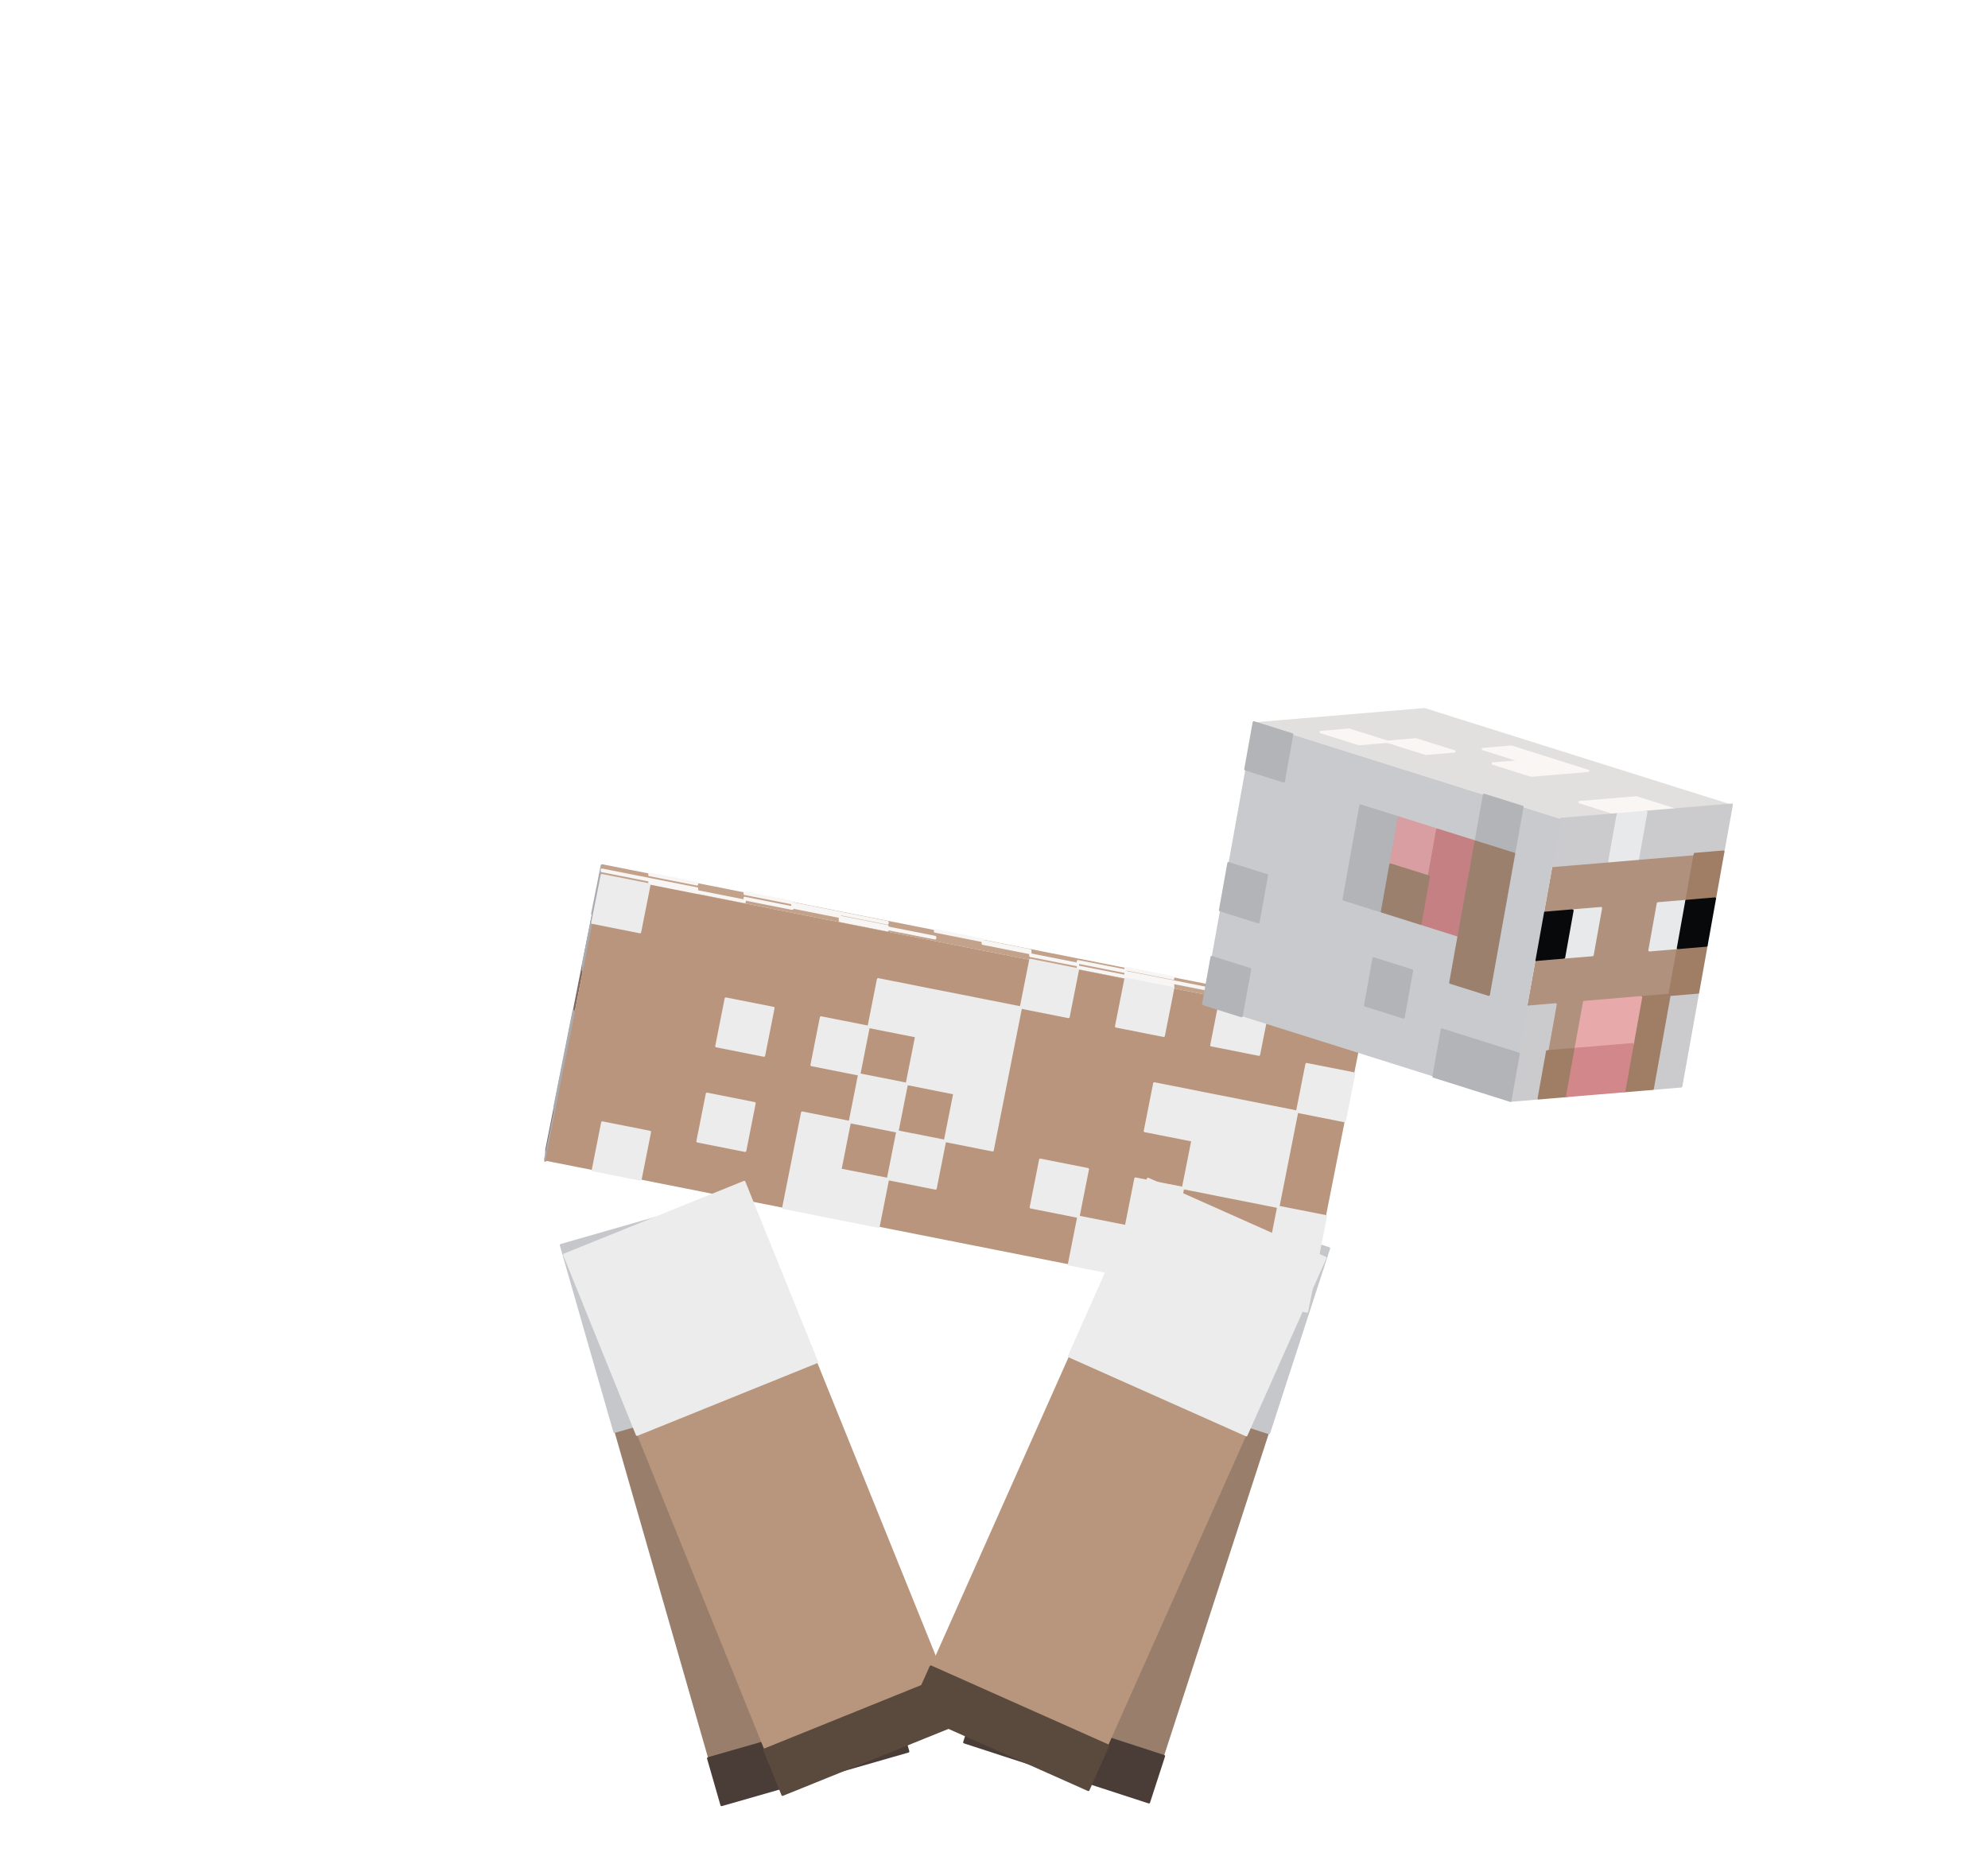
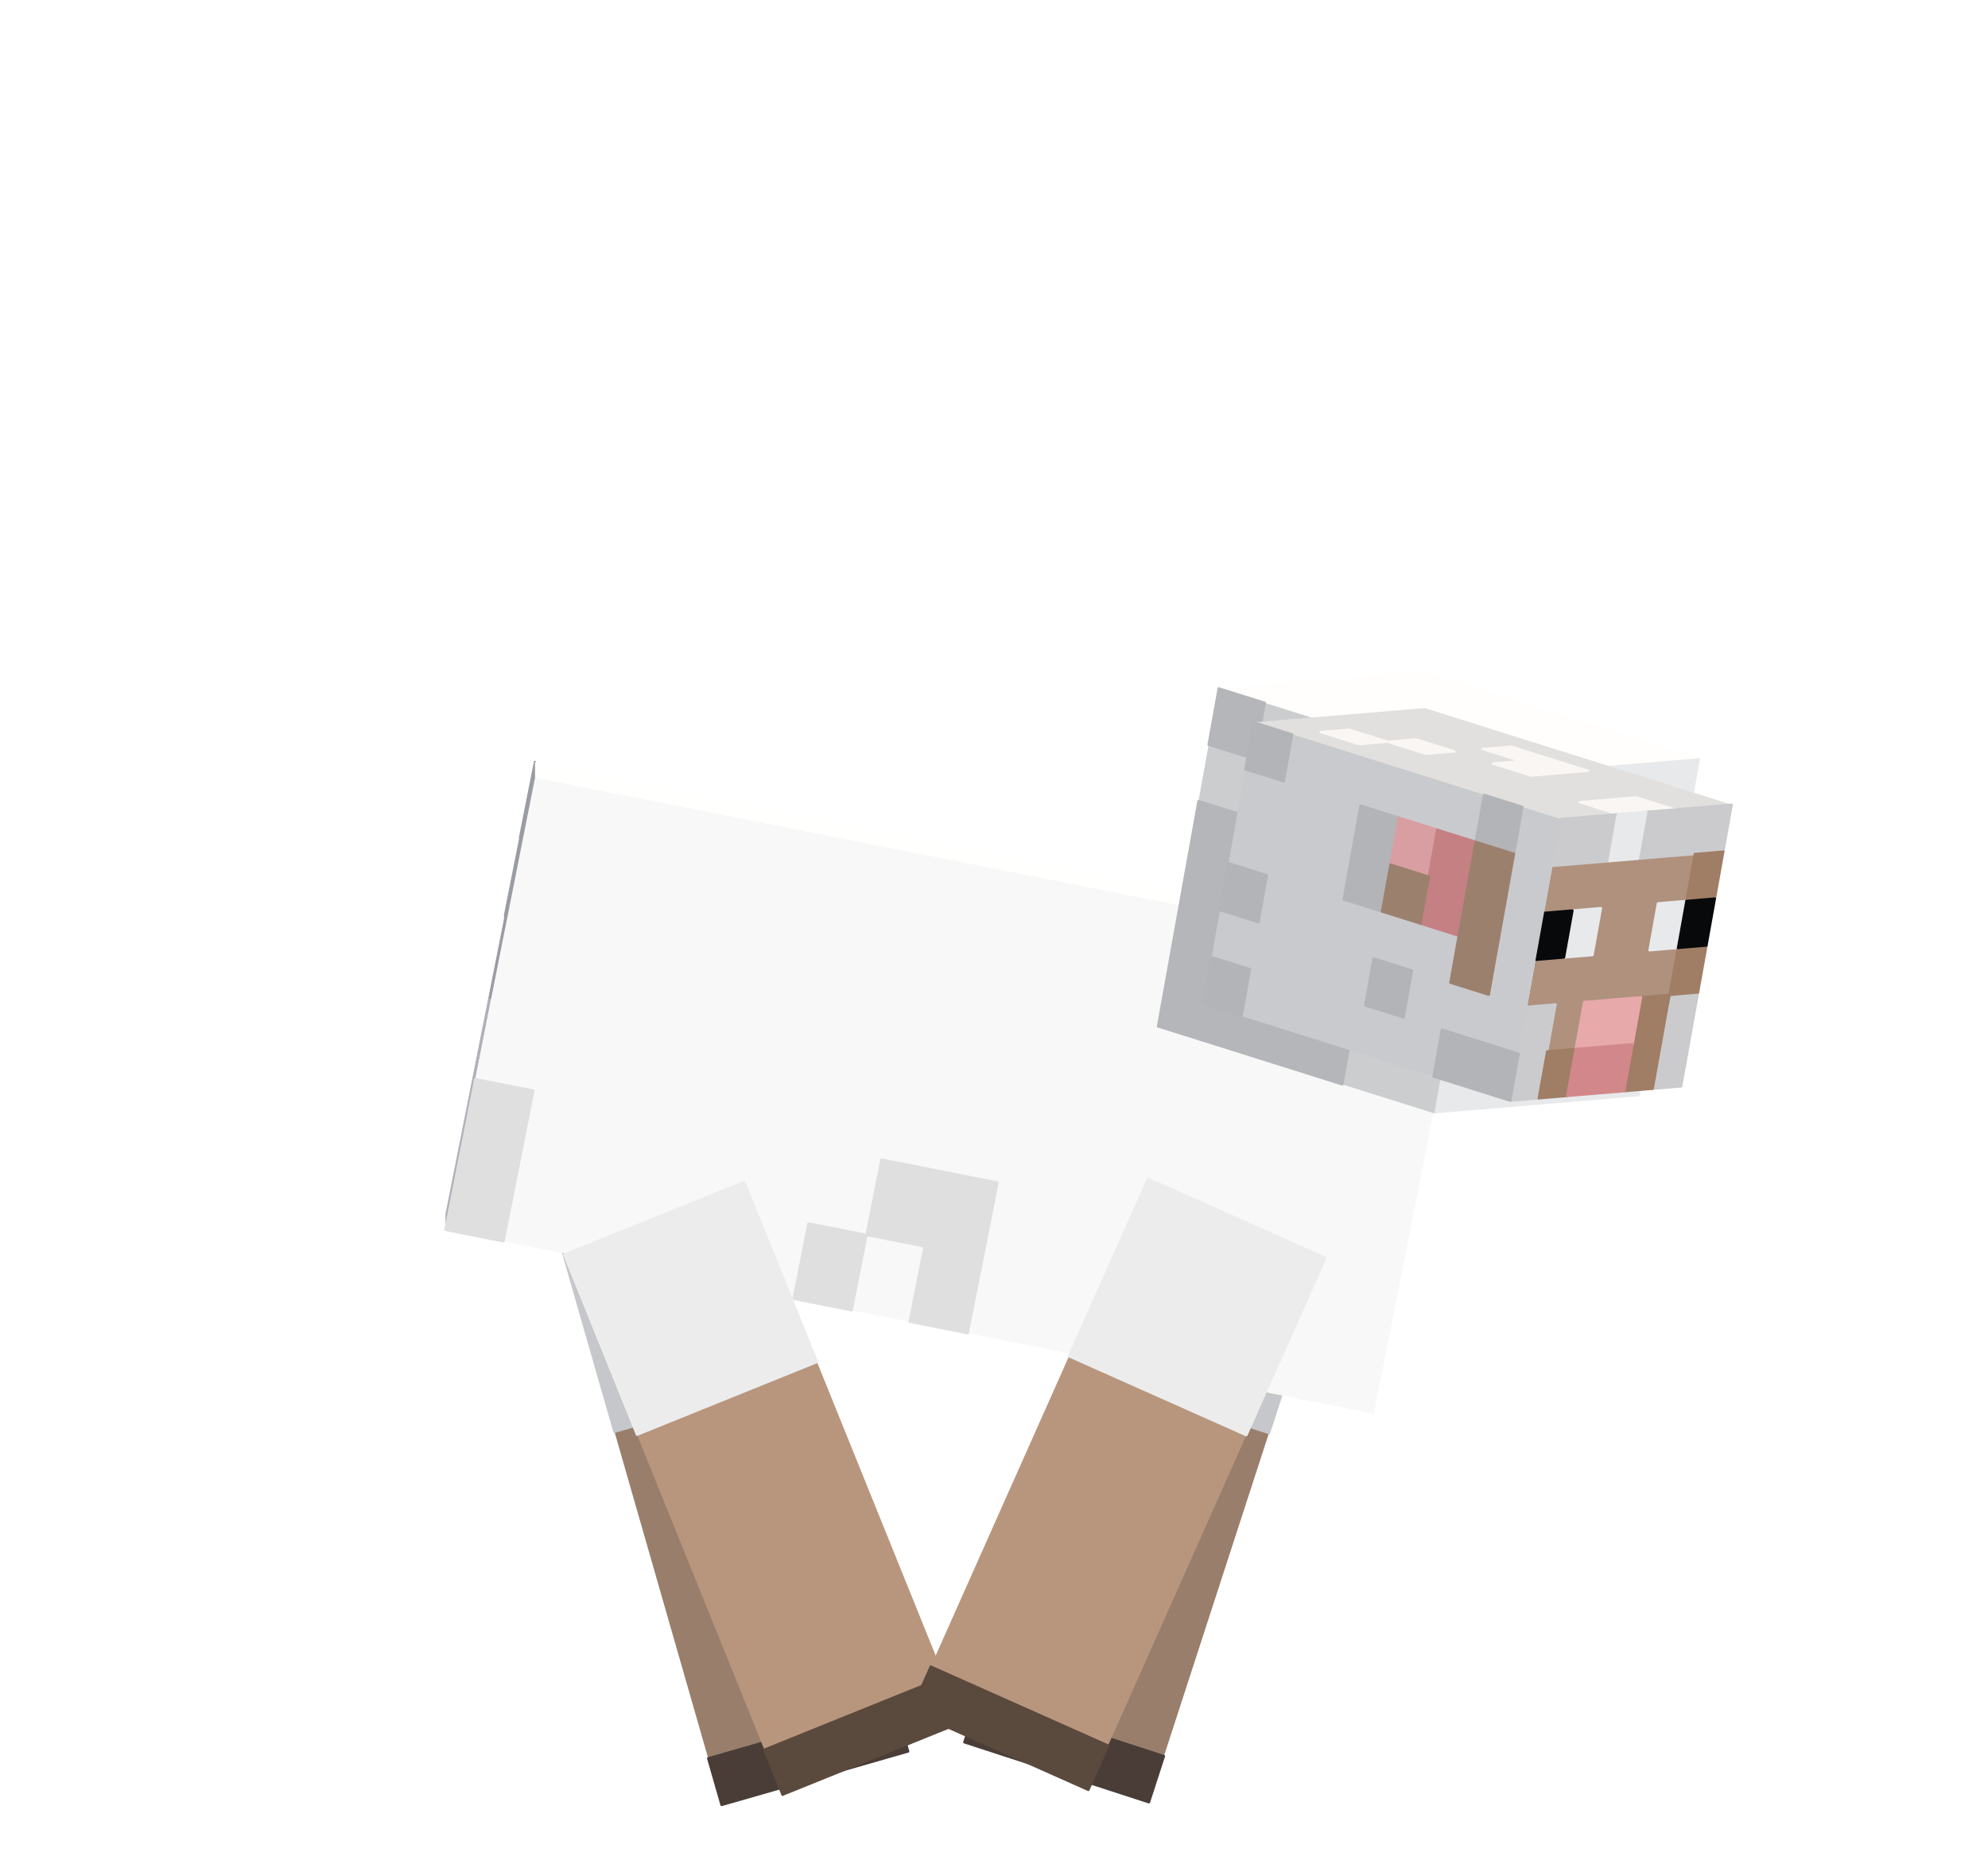
<svg xmlns="http://www.w3.org/2000/svg" viewBox="0 0 512 480" width="512" height="480" role="img" aria-labelledby="death-4-title">
  <g id="sheep">
    <g id="leg-hind-left" aria-label="Hind left leg">
      <g class="face" data-face="nx">
        <path fill="#997e6c" d="M144.47 320.67L192.53 306.88L233.9 451.06L185.84 464.85Z" />
        <path fill="#c5c7ca" stroke="#c5c7ca" stroke-width=".6" stroke-linejoin="round" d="M144.47 320.67L192.53 306.88L195.98 318.9L147.92 332.69ZM147.92 332.69L195.98 318.9L199.43 330.91L151.36 344.7ZM151.36 344.7L199.43 330.91L202.87 342.93L154.81 356.72ZM154.81 356.72L202.87 342.93L206.32 354.94L158.26 368.73Z" />
        <path fill="#4a3d37" stroke="#4a3d37" stroke-width=".6" stroke-linejoin="round" d="M182.39 452.84L230.45 439.05L233.9 451.06L185.84 464.85Z" />
      </g>
    </g>
    <g id="leg-front-left" aria-label="Front left leg">
      <g class="face" data-face="nx">
        <path fill="#997e6c" d="M294.72 306.05L342.28 321.5L295.9 464.16L248.35 448.7Z" />
        <path fill="#c5c7ca" stroke="#c5c7ca" stroke-width=".6" stroke-linejoin="round" d="M294.72 306.05L342.28 321.5L338.41 333.39L290.86 317.93ZM290.86 317.93L338.41 333.39L334.55 345.28L287 329.82ZM287 329.82L334.55 345.28L330.68 357.17L283.13 341.71ZM283.13 341.71L330.68 357.17L326.82 369.06L279.27 353.6Z" />
        <path fill="#4a3d37" stroke="#4a3d37" stroke-width=".6" stroke-linejoin="round" d="M252.21 436.81L299.76 452.27L295.9 464.16L248.35 448.7Z" />
      </g>
    </g>
    <g id="body" aria-label="Body">
      <g class="face" data-face="bottom">
        <path fill="#7e6a5f" d="M140.43 298.92L140.43 296.1L155 222.56L155 225.38Z" />
        <path fill="#aaabb1" stroke="#aaabb1" stroke-width=".6" stroke-linejoin="round" d="M140.43 298.92L140.43 298.57L142.86 286.31L142.86 286.66ZM142.86 286.66L142.86 285.96L145.29 273.7L145.29 274.41ZM142.86 285.25L142.86 284.9L145.29 272.64L145.29 273ZM145.29 273L145.29 272.64L147.72 260.39L147.72 260.74ZM150.14 249.89L150.14 249.54L152.57 237.28L152.57 237.63ZM150.14 248.83L150.14 248.48L152.57 236.23L152.57 236.58ZM152.57 236.93L152.57 236.58L155 224.32L155 224.67ZM152.57 235.52L152.57 235.17L155 222.91L155 223.26Z" />
      </g>
      <g class="face" data-face="back">
        <path fill="#c3a28b" d="M351.19 261.4L351.19 264.22L155 225.38L155 222.56Z" />
        <path fill="#f8f6f4" stroke="#f8f6f4" stroke-width=".6" stroke-linejoin="round" d="M338.93 260.38L338.93 261.08L326.67 258.66L326.67 257.95ZM326.67 258.66L326.67 259.01L314.4 256.58L314.4 256.23ZM314.4 255.17L314.4 255.52L302.14 253.1L302.14 252.74ZM302.14 251.69L302.14 252.04L289.88 249.61L289.88 249.26ZM302.14 252.74L302.14 253.45L289.88 251.02L289.88 250.32ZM302.14 253.8L302.14 254.51L289.88 252.08L289.88 251.37ZM289.88 249.96L289.88 250.32L277.62 247.89L277.62 247.54ZM289.88 251.37L289.88 251.73L277.62 249.3L277.62 248.95ZM277.62 248.24L277.62 248.59L265.36 246.17L265.36 245.81ZM265.36 244.76L265.36 245.46L253.1 243.03L253.1 242.33ZM253.1 241.98L253.1 242.33L240.83 239.9L240.83 239.55ZM240.83 241.31L240.83 241.66L228.57 239.24L228.57 238.88ZM228.57 237.48L228.57 237.83L216.31 235.4L216.31 235.05ZM228.57 238.53L228.57 239.59L216.31 237.16L216.31 236.11ZM216.31 235.05L216.31 235.4L204.05 232.97L204.05 232.62ZM216.31 235.75L216.31 236.11L204.05 233.68L204.05 233.33ZM204.05 232.27L204.05 232.62L191.79 230.19L191.79 229.84ZM204.05 233.68L204.05 234.03L191.79 231.6L191.79 231.25ZM191.79 231.96L191.79 232.31L179.52 229.88L179.52 229.53ZM179.52 227.41L179.52 227.77L167.26 225.34L167.26 224.99ZM179.52 228.82L179.52 229.18L167.26 226.75L167.26 226.4ZM179.52 229.53L179.52 230.23L167.26 227.81L167.26 227.1ZM167.26 226.4L167.26 226.75L155 224.32L155 223.97Z" />
      </g>
      <g class="face" data-face="nx">
        <path fill="#b8957c" d="M351.19 264.22L336.62 337.76L140.43 298.92L155 225.38Z" />
        <path fill="#ececec" stroke="#ececec" stroke-width=".6" stroke-linejoin="round" d="M348.76 276.47L346.33 288.73L334.07 286.3L336.5 274.05ZM341.48 313.24L336.62 337.76L324.36 335.33L329.22 310.82ZM334.07 286.3L329.22 310.82L316.95 308.39L321.81 283.87ZM326.67 259.36L324.24 271.62L311.98 269.19L314.4 256.93ZM321.81 283.87L316.95 308.39L304.69 305.96L309.55 281.45ZM309.55 281.45L307.12 293.7L294.86 291.28L297.29 279.02ZM304.69 305.96L302.26 318.22L290 315.79L292.43 303.53ZM302.14 254.51L299.71 266.76L287.45 264.34L289.88 252.08ZM290 315.79L287.57 328.05L275.31 325.62L277.74 313.36ZM280.17 301.11L277.74 313.36L265.48 310.94L267.91 298.68ZM277.62 249.65L275.19 261.91L262.93 259.48L265.36 247.22ZM262.93 259.48L255.64 296.25L243.38 293.82L250.67 257.05ZM250.67 257.05L245.81 281.57L233.55 279.14L238.41 254.63ZM243.38 293.82L240.95 306.08L228.69 303.65L231.12 291.4ZM238.41 254.63L235.98 266.88L223.71 264.46L226.14 252.2ZM233.55 279.14L231.12 291.4L218.86 288.97L221.29 276.71ZM228.69 303.65L226.26 315.91L214 313.48L216.43 301.23ZM223.71 264.46L221.29 276.71L209.02 274.29L211.45 262.03ZM218.86 288.97L214 313.48L201.74 311.06L206.6 286.54ZM199.19 259.6L196.76 271.86L184.5 269.43L186.93 257.17ZM194.33 284.12L191.91 296.37L179.64 293.94L182.07 281.69ZM167.38 291.52L164.95 303.77L152.69 301.35L155.12 289.09ZM167.26 227.81L164.83 240.06L152.57 237.63L155 225.38Z" />
+       </g>
+     </g>
+     <g id="wool-body" aria-label="Wool body">
+       <g class="face" data-face="bottom">
+         <path fill="#aeb1b8" d="M114.72 316.74L114.72 312.69L137.79 196.24L137.79 200.3Z" />
+         <path fill="#999ca2" stroke="#999ca2" stroke-width=".6" stroke-linejoin="round" d="M126.26 257L126.26 256.49L130.1 237.08L130.1 237.59ZM130.1 238.6L130.1 238.1L133.95 218.69L133.95 219.2ZM130.1 237.59L130.1 236.58L133.95 217.17L133.95 218.18ZM130.1 236.07L130.1 235.57L133.95 216.16L133.95 216.66ZM133.95 219.7L133.95 215.65L137.79 196.24L137.79 200.3Z" />
+       </g>
+       <g class="face" data-face="back">
+         <path fill="#fffffe" d="M376.9 243.58L376.9 247.63L137.79 200.3L137.79 196.24Z" />
+       </g>
+       <g class="face" data-face="nx">
+         <path fill="#f8f8f8" d="M376.9 247.63L353.83 364.07L114.72 316.74L137.79 200.3Z" />
+         <path fill="#dfdfdf" stroke="#dfdfdf" stroke-width=".6" stroke-linejoin="round" d="M256.91 304.55L249.22 343.36L234.28 340.4L241.97 301.59ZM241.97 301.59L238.12 321L223.18 318.04L227.02 298.63ZM223.18 318.04L219.33 337.45L204.39 334.49L208.23 315.08ZM137.36 280.88L129.67 319.7L114.72 316.74L122.41 277.92Z" />
+       </g>
+     </g>
+     <g id="wool-head" aria-label="Wool head">
+       <g class="face" data-face="top">
+         <path fill="#fffefc" d="M313.88 177.28L366.7 172.86L437.87 195.26L385.05 199.68Z" />
+       </g>
+       <g class="face" data-face="front">
+         <path fill="#e8e9eb" d="M385.05 199.68L437.87 195.26L422.24 282.31L369.42 286.74Z" />
+       </g>
+       <g class="face" data-face="nx">
+         <path fill="#cbcdcf" d="M313.88 177.28L385.05 199.68L369.42 286.74L298.24 264.33Z" />
+         <path fill="#b4b6b9" stroke="#b4b6b9" stroke-width=".6" stroke-linejoin="round" d="M313.88 177.28L325.74 181.01L323.13 195.52L311.27 191.79ZM308.67 206.3L320.53 210.03L317.92 224.54L306.06 220.81ZM306.06 220.81L317.92 224.54L315.32 239.05L303.45 235.32ZM303.45 235.32L315.32 239.05L312.71 253.56L300.85 249.82ZM300.85 249.82L348.3 264.76L345.69 279.27L298.24 264.33Z" />
      </g>
    </g>
    <g id="head" aria-label="Head">
      <g class="face" data-face="top">
        <path fill="#e1e0de" d="M322.91 186.03L366.92 182.35L446 207.24L401.99 210.93Z" />
        <path fill="#f9f6f3" stroke="#f9f6f3" stroke-width=".6" stroke-linejoin="round" d="M340.13 188.53L347.46 187.91L357.35 191.03L350.01 191.64ZM357.35 191.03L364.69 190.41L374.57 193.52L367.23 194.14ZM381.91 192.91L389.24 192.29L399.13 195.41L391.79 196.02ZM384.46 196.64L399.13 195.41L409.01 198.52L394.34 199.75ZM406.78 206.58L421.45 205.36L431.33 208.47L416.66 209.7Z" />
      </g>
      <g class="face" data-face="front">
        <path fill="#af917d" d="M401.99 210.93L446 207.24L432.98 279.78L388.96 283.47Z" />
        <path fill="#cbcbcd" stroke="#cbcbcd" stroke-width=".6" stroke-linejoin="round" d="M401.99 210.93L416.66 209.7L414.49 221.79L399.82 223.02ZM424 209.08L446 207.24L443.83 219.33L421.83 221.17ZM393.3 259.29L400.64 258.67L398.47 270.77L391.13 271.38ZM429.98 256.22L437.32 255.6L435.15 267.69L427.81 268.31ZM391.13 271.38L398.47 270.77L396.3 282.86L388.96 283.47ZM427.81 268.31L435.15 267.69L432.98 279.78L425.64 280.4Z" />
        <path fill="#e8e9eb" stroke="#e8e9eb" stroke-width=".6" stroke-linejoin="round" d="M416.66 209.7L424 209.08L421.83 221.17L414.49 221.79ZM404.98 234.49L412.32 233.88L410.15 245.97L402.81 246.58ZM426.99 232.65L434.33 232.04L432.16 244.13L424.82 244.74Z" />
        <path fill="#a07d65" stroke="#a07d65" stroke-width=".6" stroke-linejoin="round" d="M436.5 219.94L443.83 219.33L441.66 231.42L434.33 232.04ZM432.16 244.13L439.49 243.51L437.32 255.6L429.98 256.22ZM422.65 256.83L429.98 256.22L427.81 268.31L420.48 268.92ZM398.47 270.77L405.8 270.15L403.63 282.24L396.3 282.86ZM420.48 268.92L427.81 268.31L425.64 280.4L418.31 281.01Z" />
        <path fill="#08090b" stroke="#08090b" stroke-width=".6" stroke-linejoin="round" d="M397.65 235.11L404.98 234.49L402.81 246.58L395.48 247.2ZM434.33 232.04L441.66 231.42L439.49 243.51L432.16 244.13Z" />
        <path fill="#e8a9aa" stroke="#e8a9aa" stroke-width=".6" stroke-linejoin="round" d="M407.98 258.06L422.65 256.83L420.48 268.92L405.8 270.15Z" />
        <path fill="#d2888a" stroke="#d2888a" stroke-width=".6" stroke-linejoin="round" d="M405.8 270.15L420.48 268.92L418.31 281.01L403.63 282.24Z" />
      </g>
      <g class="face" data-face="nx">
        <path fill="#c9cacd" d="M322.91 186.03L401.99 210.93L388.96 283.47L309.88 258.58Z" />
        <path fill="#b3b4b7" stroke="#b3b4b7" stroke-width=".6" stroke-linejoin="round" d="M322.91 186.03L332.79 189.14L330.62 201.23L320.74 198.12ZM382.22 204.7L392.1 207.81L389.93 219.9L380.05 216.79ZM350.39 207.46L360.28 210.57L358.11 222.66L348.22 219.55ZM348.22 219.55L358.11 222.66L355.93 234.75L346.05 231.64ZM316.39 222.3L326.28 225.42L324.11 237.51L314.22 234.4ZM353.76 246.84L363.65 249.95L361.48 262.04L351.59 258.93ZM312.05 246.49L321.94 249.6L319.76 261.69L309.88 258.58ZM371.36 265.16L391.13 271.38L388.96 283.47L369.19 277.25Z" />
        <path fill="#d99ea1" stroke="#d99ea1" stroke-width=".6" stroke-linejoin="round" d="M360.28 210.57L370.16 213.68L367.99 225.77L358.11 222.66Z" />
        <path fill="#c48083" stroke="#c48083" stroke-width=".6" stroke-linejoin="round" d="M370.16 213.68L380.05 216.79L377.88 228.88L367.99 225.77ZM367.99 225.77L377.88 228.88L375.7 240.97L365.82 237.86Z" />
        <path fill="#9c806e" stroke="#9c806e" stroke-width=".6" stroke-linejoin="round" d="M380.05 216.79L389.93 219.9L387.76 232L377.88 228.88ZM358.11 222.66L367.99 225.77L365.82 237.86L355.93 234.75ZM377.88 228.88L387.76 232L385.59 244.09L375.7 240.97ZM375.7 240.97L385.59 244.09L383.42 256.18L373.53 253.07Z" />
      </g>
    </g>
    <g id="leg-hind-right" aria-label="Hind right leg">
      <g class="face" data-face="nx">
        <path fill="#b8967d" d="M145.32 323.14L191.68 304.41L247.89 443.47L201.54 462.21Z" />
        <path fill="#ececec" stroke="#ececec" stroke-width=".6" stroke-linejoin="round" d="M145.32 323.14L191.68 304.41L196.36 316L150.01 334.73ZM150.01 334.73L196.36 316L201.05 327.58L154.69 346.32ZM154.69 346.32L201.05 327.58L205.73 339.17L159.38 357.91ZM159.38 357.91L205.73 339.17L210.42 350.76L164.06 369.5Z" />
        <path fill="#5a493d" stroke="#5a493d" stroke-width=".6" stroke-linejoin="round" d="M196.85 450.62L243.21 431.89L247.89 443.47L201.54 462.21Z" />
      </g>
    </g>
    <g id="leg-front-right" aria-label="Front right leg">
      <g class="face" data-face="nx">
        <path fill="#b8967d" d="M295.66 303.6L341.34 323.95L280.3 460.97L234.63 440.63Z" />
        <path fill="#ececec" stroke="#ececec" stroke-width=".6" stroke-linejoin="round" d="M295.66 303.6L341.34 323.95L336.25 335.37L290.58 315.02ZM290.58 315.02L336.25 335.37L331.16 346.78L285.49 326.44ZM285.49 326.44L331.16 346.78L326.08 358.2L280.4 337.86ZM280.4 337.86L326.08 358.2L320.99 369.62L275.32 349.28Z" />
        <path fill="#5a493d" stroke="#5a493d" stroke-width=".6" stroke-linejoin="round" d="M239.72 429.21L285.39 449.55L280.3 460.97L234.63 440.63Z" />
      </g>
    </g>
  </g>
</svg>
